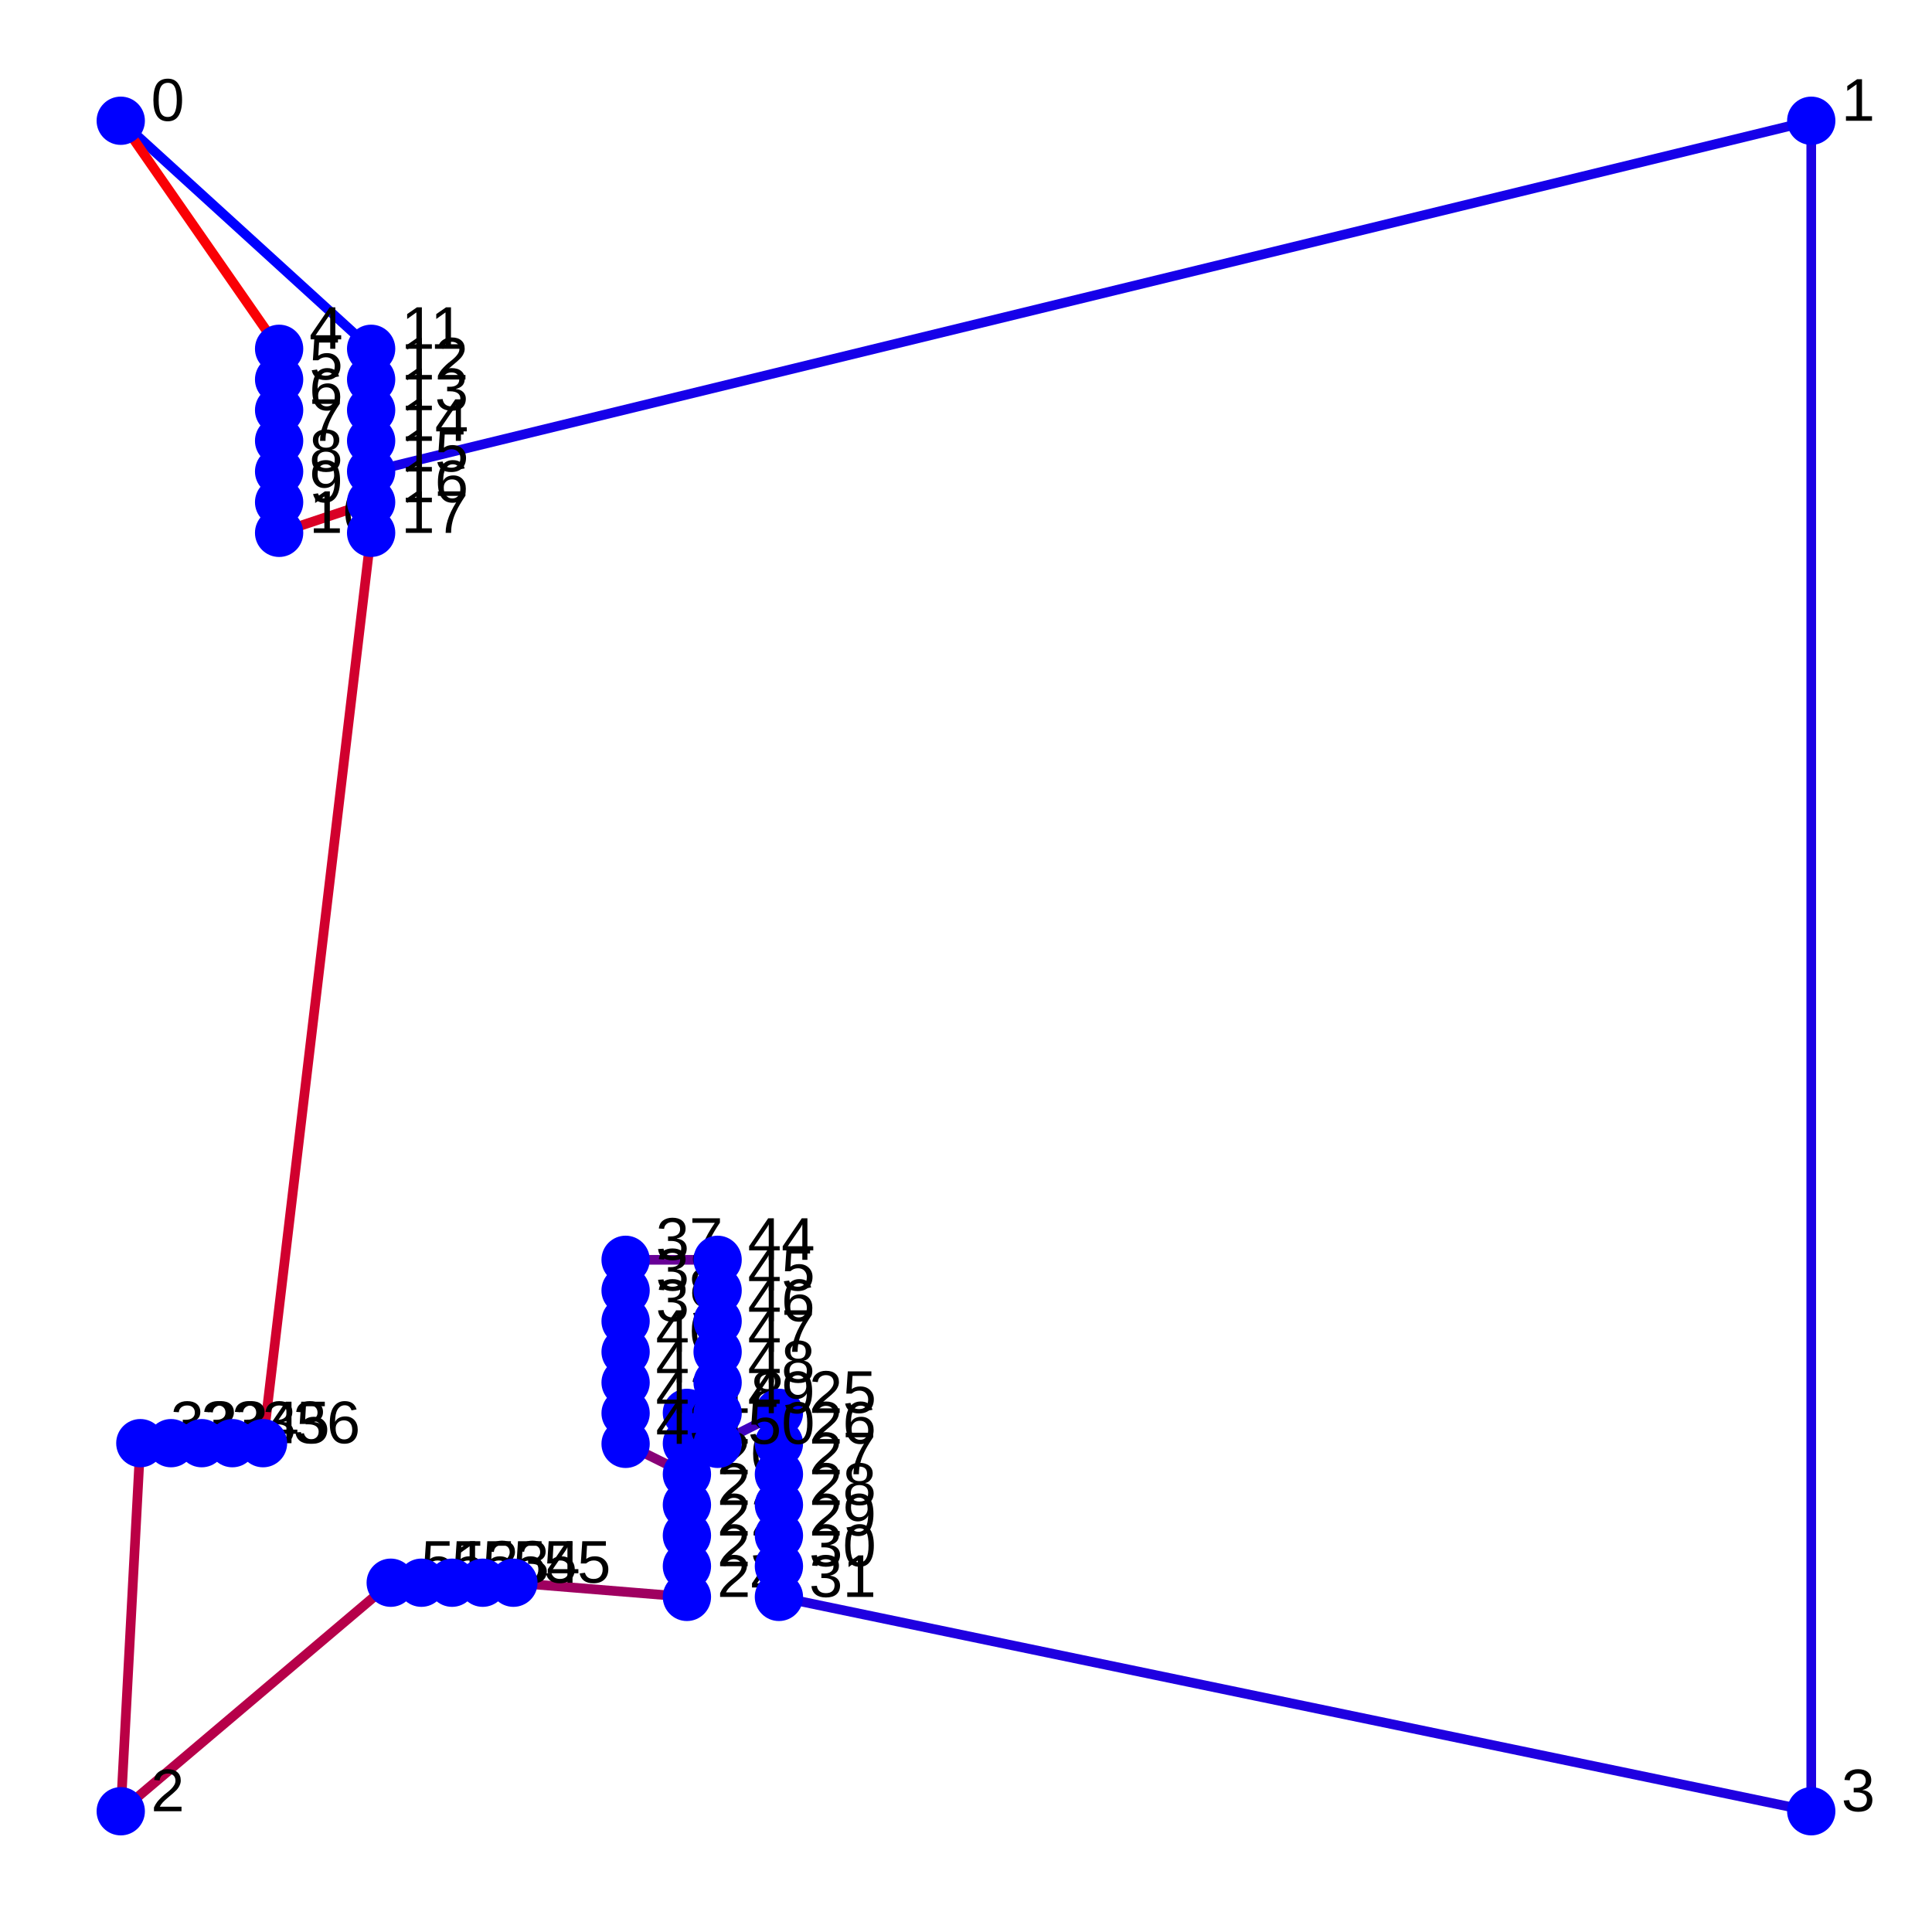
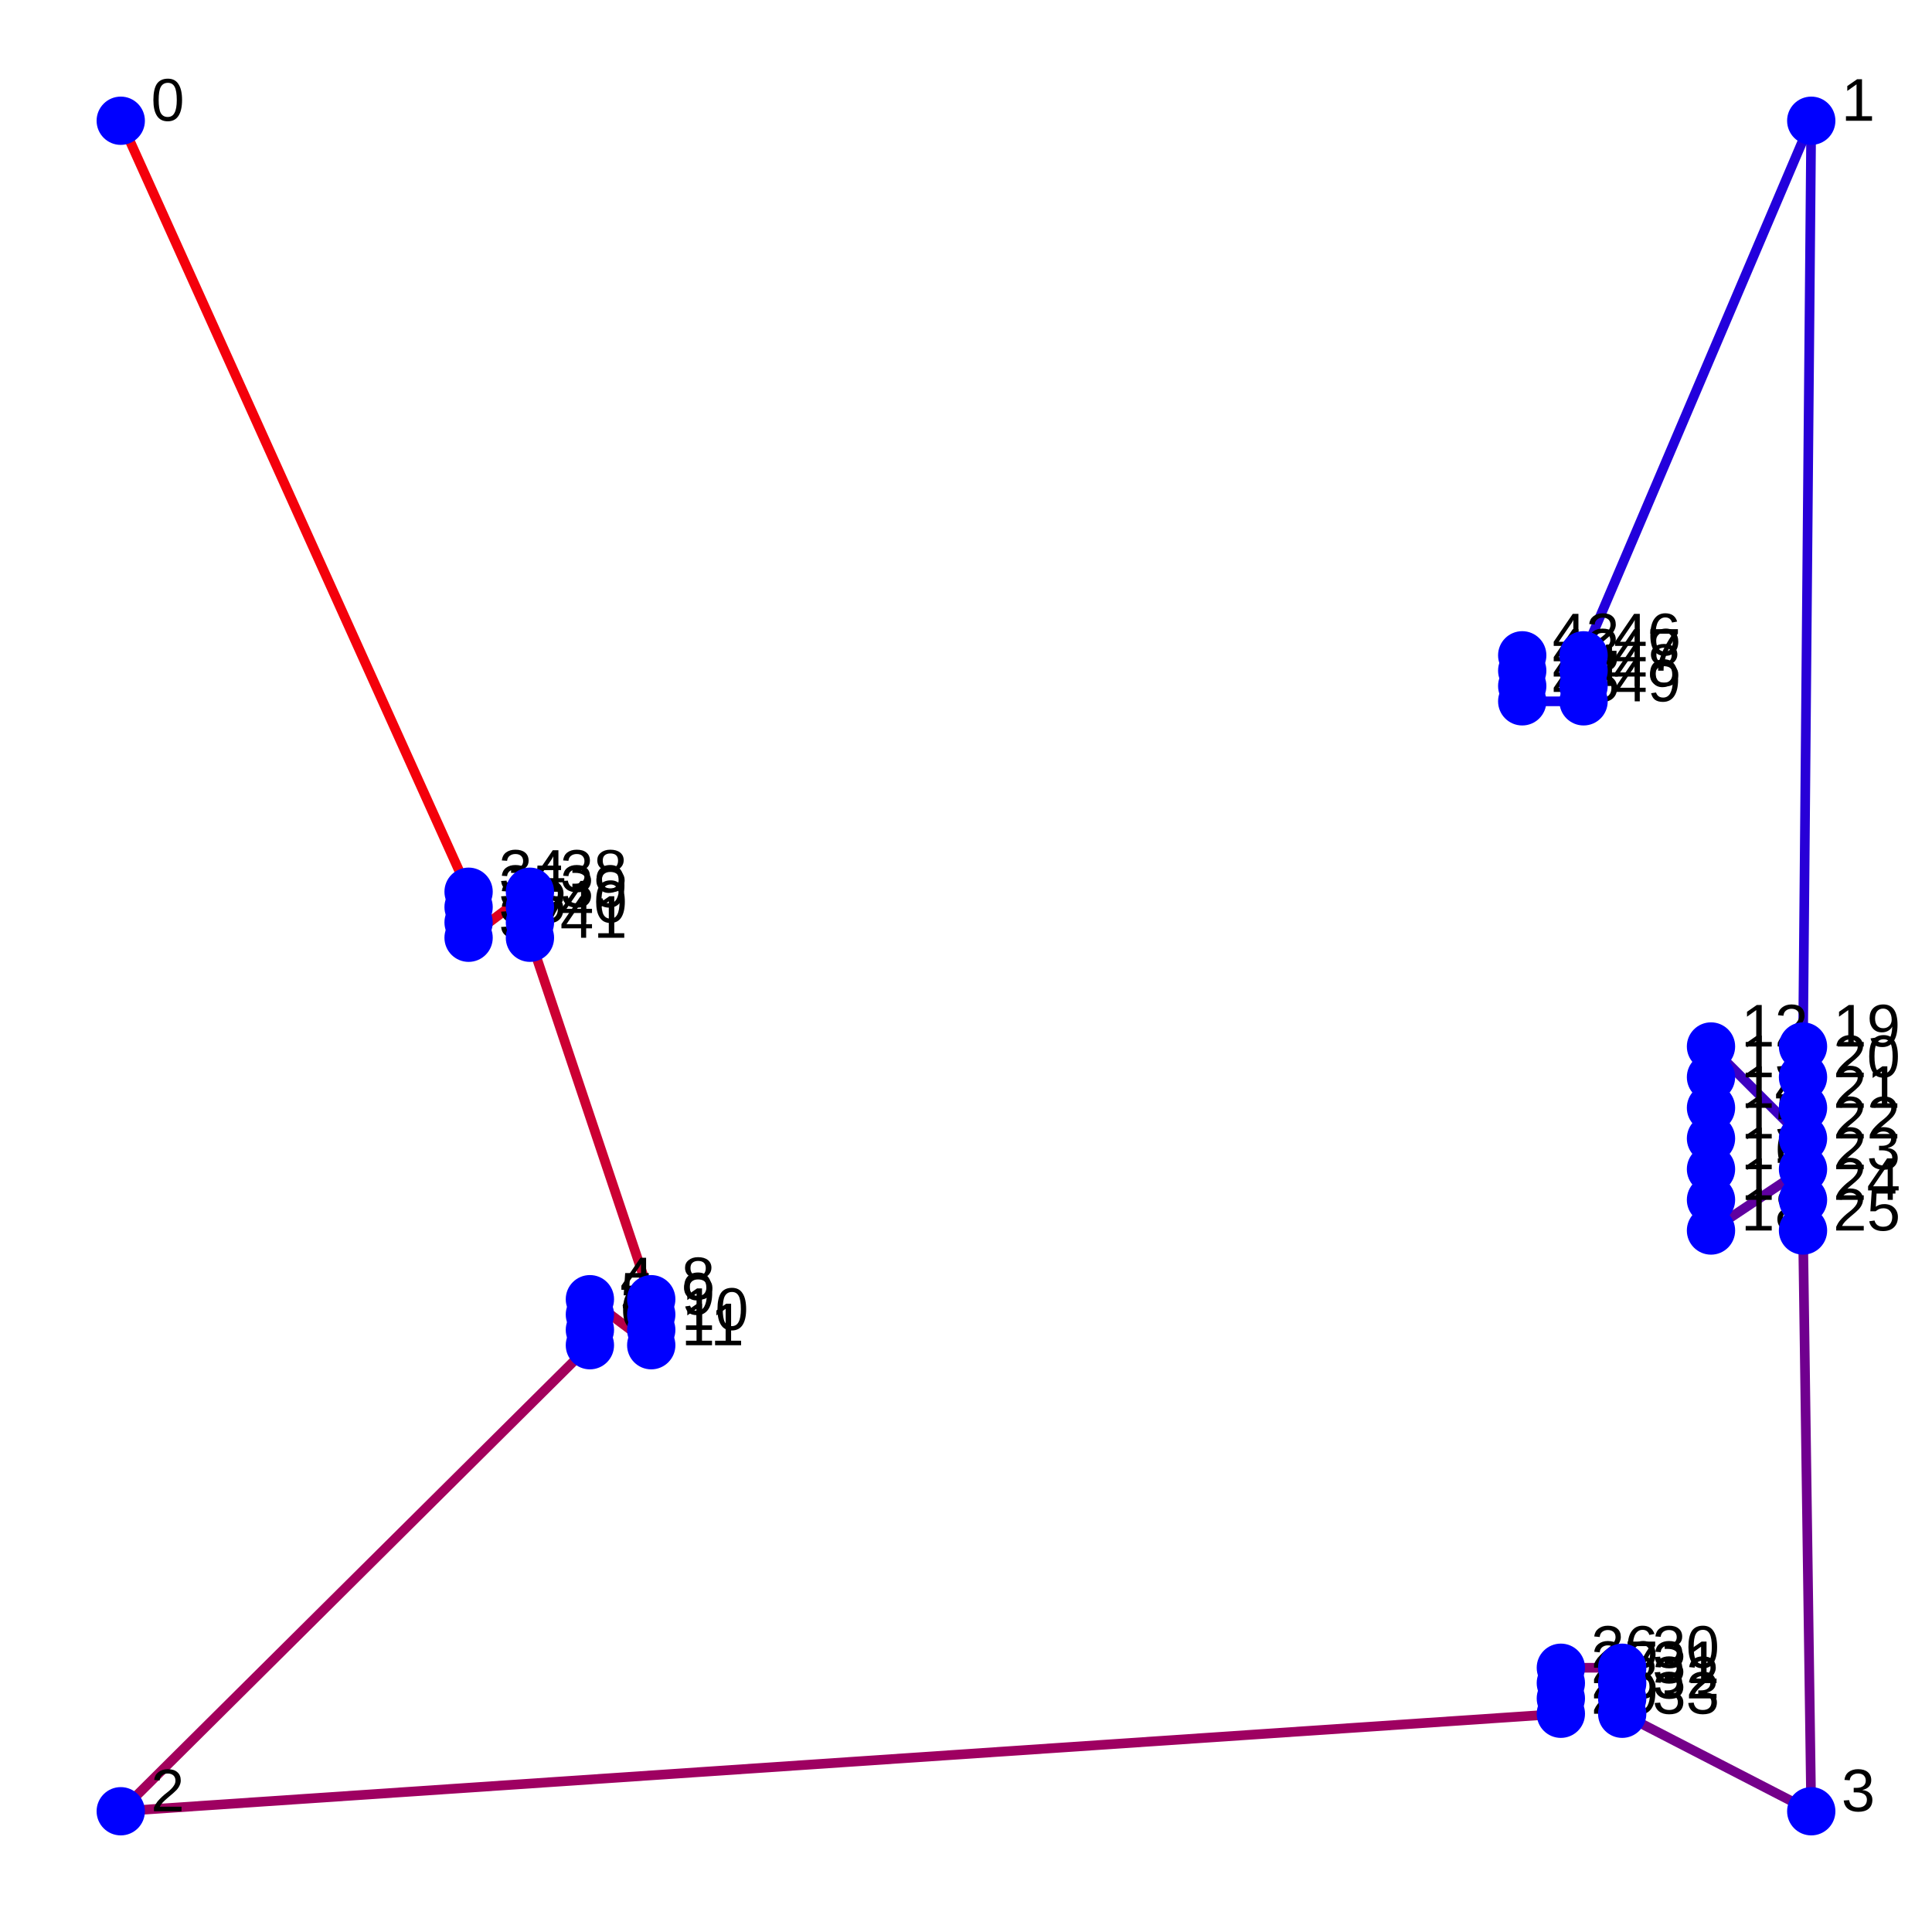
<svg xmlns="http://www.w3.org/2000/svg" viewBox="-5 -5 160 160">
  <rect x="-5" y="-5" width="160" height="160" fill="white" />
  <g>
-     <line x1="5" y1="5" x2="25.735" y2="23.887" stroke="rgb(0,0,255)" stroke-width="0.8" />
-     <line x1="25.735" y1="23.887" x2="25.735" y2="26.427" stroke="rgb(4,0,251)" stroke-width="0.8" />
-     <line x1="25.735" y1="26.427" x2="25.735" y2="28.967" stroke="rgb(9,0,246)" stroke-width="0.8" />
-     <line x1="25.735" y1="28.967" x2="25.735" y2="31.507" stroke="rgb(13,0,242)" stroke-width="0.8" />
-     <line x1="25.735" y1="31.507" x2="25.735" y2="34.047" stroke="rgb(18,0,237)" stroke-width="0.8" />
-     <line x1="25.735" y1="34.047" x2="145" y2="5" stroke="rgb(22,0,233)" stroke-width="0.8" />
-     <line x1="145" y1="5" x2="145" y2="145" stroke="rgb(27,0,228)" stroke-width="0.8" />
-     <line x1="145" y1="145" x2="59.507" y2="127.248" stroke="rgb(31,0,224)" stroke-width="0.8" />
-     <line x1="59.507" y1="127.248" x2="59.507" y2="124.708" stroke="rgb(36,0,219)" stroke-width="0.8" />
-     <line x1="59.507" y1="124.708" x2="59.507" y2="122.168" stroke="rgb(40,0,215)" stroke-width="0.8" />
-     <line x1="59.507" y1="122.168" x2="59.507" y2="119.628" stroke="rgb(45,0,210)" stroke-width="0.8" />
-     <line x1="59.507" y1="119.628" x2="59.507" y2="117.088" stroke="rgb(50,0,205)" stroke-width="0.8" />
-     <line x1="59.507" y1="117.088" x2="59.507" y2="114.548" stroke="rgb(54,0,201)" stroke-width="0.8" />
-     <line x1="59.507" y1="114.548" x2="59.507" y2="112.008" stroke="rgb(59,0,196)" stroke-width="0.8" />
-     <line x1="59.507" y1="112.008" x2="54.43" y2="114.573" stroke="rgb(63,0,192)" stroke-width="0.8" />
-     <line x1="54.43" y1="114.573" x2="51.887" y2="114.548" stroke="rgb(68,0,187)" stroke-width="0.8" />
-     <line x1="51.887" y1="114.548" x2="51.887" y2="112.008" stroke="rgb(72,0,183)" stroke-width="0.8" />
-     <line x1="51.887" y1="112.008" x2="54.43" y2="112.033" stroke="rgb(77,0,178)" stroke-width="0.8" />
-     <line x1="54.43" y1="112.033" x2="54.43" y2="109.493" stroke="rgb(81,0,174)" stroke-width="0.8" />
-     <line x1="54.43" y1="109.493" x2="54.43" y2="106.953" stroke="rgb(86,0,169)" stroke-width="0.8" />
-     <line x1="54.43" y1="106.953" x2="54.43" y2="104.413" stroke="rgb(91,0,164)" stroke-width="0.8" />
-     <line x1="54.43" y1="104.413" x2="54.43" y2="101.873" stroke="rgb(95,0,160)" stroke-width="0.8" />
-     <line x1="54.43" y1="101.873" x2="54.43" y2="99.333" stroke="rgb(100,0,155)" stroke-width="0.8" />
-     <line x1="54.43" y1="99.333" x2="46.81" y2="99.333" stroke="rgb(104,0,151)" stroke-width="0.8" />
-     <line x1="46.81" y1="99.333" x2="46.81" y2="101.873" stroke="rgb(109,0,146)" stroke-width="0.8" />
-     <line x1="46.81" y1="101.873" x2="46.81" y2="104.413" stroke="rgb(113,0,142)" stroke-width="0.8" />
-     <line x1="46.81" y1="104.413" x2="46.81" y2="106.953" stroke="rgb(118,0,137)" stroke-width="0.8" />
-     <line x1="46.81" y1="106.953" x2="46.81" y2="109.493" stroke="rgb(122,0,133)" stroke-width="0.8" />
-     <line x1="46.81" y1="109.493" x2="46.81" y2="112.033" stroke="rgb(127,0,128)" stroke-width="0.8" />
-     <line x1="46.81" y1="112.033" x2="46.81" y2="114.573" stroke="rgb(132,0,123)" stroke-width="0.8" />
-     <line x1="46.81" y1="114.573" x2="51.887" y2="117.088" stroke="rgb(136,0,119)" stroke-width="0.8" />
-     <line x1="51.887" y1="117.088" x2="51.887" y2="119.628" stroke="rgb(141,0,114)" stroke-width="0.8" />
-     <line x1="51.887" y1="119.628" x2="51.887" y2="122.168" stroke="rgb(145,0,110)" stroke-width="0.8" />
-     <line x1="51.887" y1="122.168" x2="51.887" y2="124.708" stroke="rgb(150,0,105)" stroke-width="0.8" />
-     <line x1="51.887" y1="124.708" x2="51.887" y2="127.248" stroke="rgb(154,0,101)" stroke-width="0.8" />
-     <line x1="51.887" y1="127.248" x2="37.518" y2="126.074" stroke="rgb(159,0,96)" stroke-width="0.8" />
-     <line x1="37.518" y1="126.074" x2="34.978" y2="126.074" stroke="rgb(163,0,92)" stroke-width="0.8" />
-     <line x1="34.978" y1="126.074" x2="32.438" y2="126.074" stroke="rgb(168,0,87)" stroke-width="0.8" />
-     <line x1="32.438" y1="126.074" x2="29.898" y2="126.074" stroke="rgb(173,0,82)" stroke-width="0.8" />
-     <line x1="29.898" y1="126.074" x2="27.358" y2="126.074" stroke="rgb(177,0,78)" stroke-width="0.8" />
-     <line x1="27.358" y1="126.074" x2="5" y2="145" stroke="rgb(182,0,73)" stroke-width="0.8" />
-     <line x1="5" y1="145" x2="6.622" y2="114.517" stroke="rgb(186,0,69)" stroke-width="0.8" />
-     <line x1="6.622" y1="114.517" x2="9.162" y2="114.517" stroke="rgb(191,0,64)" stroke-width="0.8" />
-     <line x1="9.162" y1="114.517" x2="11.702" y2="114.517" stroke="rgb(195,0,60)" stroke-width="0.8" />
-     <line x1="11.702" y1="114.517" x2="14.242" y2="114.517" stroke="rgb(200,0,55)" stroke-width="0.8" />
-     <line x1="14.242" y1="114.517" x2="16.782" y2="114.517" stroke="rgb(204,0,51)" stroke-width="0.8" />
-     <line x1="16.782" y1="114.517" x2="25.735" y2="39.127" stroke="rgb(209,0,46)" stroke-width="0.8" />
-     <line x1="25.735" y1="39.127" x2="25.735" y2="36.587" stroke="rgb(214,0,41)" stroke-width="0.8" />
-     <line x1="25.735" y1="36.587" x2="18.115" y2="39.127" stroke="rgb(218,0,37)" stroke-width="0.8" />
-     <line x1="18.115" y1="39.127" x2="18.115" y2="36.587" stroke="rgb(223,0,32)" stroke-width="0.8" />
-     <line x1="18.115" y1="36.587" x2="18.115" y2="34.047" stroke="rgb(227,0,28)" stroke-width="0.8" />
-     <line x1="18.115" y1="34.047" x2="18.115" y2="31.507" stroke="rgb(232,0,23)" stroke-width="0.8" />
-     <line x1="18.115" y1="31.507" x2="18.115" y2="28.967" stroke="rgb(236,0,19)" stroke-width="0.8" />
-     <line x1="18.115" y1="28.967" x2="18.115" y2="26.427" stroke="rgb(241,0,14)" stroke-width="0.8" />
-     <line x1="18.115" y1="26.427" x2="18.115" y2="23.887" stroke="rgb(245,0,10)" stroke-width="0.8" />
-     <line x1="18.115" y1="23.887" x2="5" y2="5" stroke="rgb(250,0,5)" stroke-width="0.8" />
+     <line x1="121.064" y1="50.541" x2="121.064" y2="49.271" stroke="rgb(0,0,255)" stroke-width="0.8" />
+     <line x1="121.064" y1="49.271" x2="121.064" y2="51.811" stroke="rgb(5,0,250)" stroke-width="0.8" />
+     <line x1="121.064" y1="51.811" x2="121.064" y2="53.081" stroke="rgb(10,0,245)" stroke-width="0.8" />
+     <line x1="121.064" y1="53.081" x2="126.144" y2="53.081" stroke="rgb(15,0,240)" stroke-width="0.8" />
+     <line x1="126.144" y1="53.081" x2="126.144" y2="51.811" stroke="rgb(20,0,235)" stroke-width="0.8" />
+     <line x1="126.144" y1="51.811" x2="126.144" y2="50.541" stroke="rgb(25,0,230)" stroke-width="0.8" />
+     <line x1="126.144" y1="50.541" x2="126.144" y2="49.271" stroke="rgb(30,0,225)" stroke-width="0.8" />
+     <line x1="126.144" y1="49.271" x2="145" y2="5" stroke="rgb(35,0,220)" stroke-width="0.8" />
+     <line x1="145" y1="5" x2="144.317" y2="81.666" stroke="rgb(40,0,215)" stroke-width="0.8" />
+     <line x1="144.317" y1="81.666" x2="144.317" y2="84.206" stroke="rgb(45,0,210)" stroke-width="0.8" />
+     <line x1="144.317" y1="84.206" x2="144.317" y2="86.746" stroke="rgb(51,0,204)" stroke-width="0.8" />
+     <line x1="144.317" y1="86.746" x2="144.317" y2="89.286" stroke="rgb(56,0,199)" stroke-width="0.8" />
+     <line x1="144.317" y1="89.286" x2="136.697" y2="81.666" stroke="rgb(61,0,194)" stroke-width="0.8" />
+     <line x1="136.697" y1="81.666" x2="136.697" y2="84.206" stroke="rgb(66,0,189)" stroke-width="0.8" />
+     <line x1="136.697" y1="84.206" x2="136.697" y2="86.746" stroke="rgb(71,0,184)" stroke-width="0.8" />
+     <line x1="136.697" y1="86.746" x2="136.697" y2="89.286" stroke="rgb(76,0,179)" stroke-width="0.8" />
+     <line x1="136.697" y1="89.286" x2="136.697" y2="91.826" stroke="rgb(81,0,174)" stroke-width="0.8" />
+     <line x1="136.697" y1="91.826" x2="136.697" y2="94.366" stroke="rgb(86,0,169)" stroke-width="0.8" />
+     <line x1="136.697" y1="94.366" x2="136.697" y2="96.906" stroke="rgb(91,0,164)" stroke-width="0.8" />
+     <line x1="136.697" y1="96.906" x2="144.317" y2="91.826" stroke="rgb(96,0,159)" stroke-width="0.8" />
+     <line x1="144.317" y1="91.826" x2="144.317" y2="94.366" stroke="rgb(102,0,153)" stroke-width="0.8" />
+     <line x1="144.317" y1="94.366" x2="144.317" y2="96.906" stroke="rgb(107,0,148)" stroke-width="0.8" />
+     <line x1="144.317" y1="96.906" x2="145" y2="145" stroke="rgb(112,0,143)" stroke-width="0.8" />
+     <line x1="145" y1="145" x2="129.343" y2="136.926" stroke="rgb(117,0,138)" stroke-width="0.8" />
+     <line x1="129.343" y1="136.926" x2="129.343" y2="135.656" stroke="rgb(122,0,133)" stroke-width="0.8" />
+     <line x1="129.343" y1="135.656" x2="129.343" y2="134.386" stroke="rgb(127,0,128)" stroke-width="0.8" />
+     <line x1="129.343" y1="134.386" x2="129.343" y2="133.116" stroke="rgb(132,0,123)" stroke-width="0.8" />
+     <line x1="129.343" y1="133.116" x2="124.263" y2="133.116" stroke="rgb(137,0,118)" stroke-width="0.8" />
+     <line x1="124.263" y1="133.116" x2="124.263" y2="134.386" stroke="rgb(142,0,113)" stroke-width="0.8" />
+     <line x1="124.263" y1="134.386" x2="124.263" y2="135.656" stroke="rgb(147,0,108)" stroke-width="0.8" />
+     <line x1="124.263" y1="135.656" x2="124.263" y2="136.926" stroke="rgb(153,0,102)" stroke-width="0.8" />
+     <line x1="124.263" y1="136.926" x2="5" y2="145" stroke="rgb(158,0,97)" stroke-width="0.8" />
+     <line x1="5" y1="145" x2="43.853" y2="106.405" stroke="rgb(163,0,92)" stroke-width="0.8" />
+     <line x1="43.853" y1="106.405" x2="43.853" y2="105.135" stroke="rgb(168,0,87)" stroke-width="0.8" />
+     <line x1="43.853" y1="105.135" x2="43.853" y2="103.865" stroke="rgb(173,0,82)" stroke-width="0.8" />
+     <line x1="43.853" y1="103.865" x2="43.853" y2="102.595" stroke="rgb(178,0,77)" stroke-width="0.8" />
+     <line x1="43.853" y1="102.595" x2="48.933" y2="106.405" stroke="rgb(183,0,72)" stroke-width="0.8" />
+     <line x1="48.933" y1="106.405" x2="48.933" y2="105.135" stroke="rgb(188,0,67)" stroke-width="0.8" />
+     <line x1="48.933" y1="105.135" x2="48.933" y2="103.865" stroke="rgb(193,0,62)" stroke-width="0.8" />
+     <line x1="48.933" y1="103.865" x2="48.933" y2="102.595" stroke="rgb(198,0,57)" stroke-width="0.8" />
+     <line x1="48.933" y1="102.595" x2="38.887" y2="72.66" stroke="rgb(204,0,51)" stroke-width="0.8" />
+     <line x1="38.887" y1="72.66" x2="38.887" y2="71.39" stroke="rgb(209,0,46)" stroke-width="0.8" />
+     <line x1="38.887" y1="71.39" x2="38.887" y2="70.12" stroke="rgb(214,0,41)" stroke-width="0.8" />
+     <line x1="38.887" y1="70.12" x2="38.887" y2="68.85" stroke="rgb(219,0,36)" stroke-width="0.8" />
+     <line x1="38.887" y1="68.85" x2="33.807" y2="72.66" stroke="rgb(224,0,31)" stroke-width="0.8" />
+     <line x1="33.807" y1="72.66" x2="33.807" y2="71.39" stroke="rgb(229,0,26)" stroke-width="0.8" />
+     <line x1="33.807" y1="71.39" x2="33.807" y2="70.12" stroke="rgb(234,0,21)" stroke-width="0.8" />
+     <line x1="33.807" y1="70.12" x2="33.807" y2="68.85" stroke="rgb(239,0,16)" stroke-width="0.8" />
+     <line x1="33.807" y1="68.85" x2="5" y2="5" stroke="rgb(244,0,11)" stroke-width="0.8" />
+     <line x1="5" y1="5" x2="5" y2="5" stroke="rgb(249,0,6)" stroke-width="0.8" />
  </g>
  <g>
    <circle cx="5" cy="5" r="2" fill="blue" />
    <text x="7.5" y="5" font-family="Arial" font-size="5" fill="black">0</text>
    <circle cx="145" cy="5" r="2" fill="blue" />
    <text x="147.5" y="5" font-family="Arial" font-size="5" fill="black">1</text>
    <circle cx="5" cy="145" r="2" fill="blue" />
    <text x="7.5" y="145" font-family="Arial" font-size="5" fill="black">2</text>
    <circle cx="145" cy="145" r="2" fill="blue" />
    <text x="147.5" y="145" font-family="Arial" font-size="5" fill="black">3</text>
-     <circle cx="18.115" cy="23.887" r="2" fill="blue" />
-     <text x="20.615" y="23.887" font-family="Arial" font-size="5" fill="black">4</text>
-     <circle cx="18.115" cy="26.427" r="2" fill="blue" />
-     <text x="20.615" y="26.427" font-family="Arial" font-size="5" fill="black">5</text>
-     <circle cx="18.115" cy="28.967" r="2" fill="blue" />
-     <text x="20.615" y="28.967" font-family="Arial" font-size="5" fill="black">6</text>
-     <circle cx="18.115" cy="31.507" r="2" fill="blue" />
-     <text x="20.615" y="31.507" font-family="Arial" font-size="5" fill="black">7</text>
-     <circle cx="18.115" cy="34.047" r="2" fill="blue" />
-     <text x="20.615" y="34.047" font-family="Arial" font-size="5" fill="black">8</text>
-     <circle cx="18.115" cy="36.587" r="2" fill="blue" />
-     <text x="20.615" y="36.587" font-family="Arial" font-size="5" fill="black">9</text>
-     <circle cx="18.115" cy="39.127" r="2" fill="blue" />
-     <text x="20.615" y="39.127" font-family="Arial" font-size="5" fill="black">10</text>
-     <circle cx="25.735" cy="23.887" r="2" fill="blue" />
-     <text x="28.235" y="23.887" font-family="Arial" font-size="5" fill="black">11</text>
-     <circle cx="25.735" cy="26.427" r="2" fill="blue" />
-     <text x="28.235" y="26.427" font-family="Arial" font-size="5" fill="black">12</text>
-     <circle cx="25.735" cy="28.967" r="2" fill="blue" />
-     <text x="28.235" y="28.967" font-family="Arial" font-size="5" fill="black">13</text>
-     <circle cx="25.735" cy="31.507" r="2" fill="blue" />
-     <text x="28.235" y="31.507" font-family="Arial" font-size="5" fill="black">14</text>
-     <circle cx="25.735" cy="34.047" r="2" fill="blue" />
-     <text x="28.235" y="34.047" font-family="Arial" font-size="5" fill="black">15</text>
-     <circle cx="25.735" cy="36.587" r="2" fill="blue" />
-     <text x="28.235" y="36.587" font-family="Arial" font-size="5" fill="black">16</text>
-     <circle cx="25.735" cy="39.127" r="2" fill="blue" />
-     <text x="28.235" y="39.127" font-family="Arial" font-size="5" fill="black">17</text>
-     <circle cx="51.887" cy="112.008" r="2" fill="blue" />
-     <text x="54.387" y="112.008" font-family="Arial" font-size="5" fill="black">18</text>
-     <circle cx="51.887" cy="114.548" r="2" fill="blue" />
-     <text x="54.387" y="114.548" font-family="Arial" font-size="5" fill="black">19</text>
-     <circle cx="51.887" cy="117.088" r="2" fill="blue" />
-     <text x="54.387" y="117.088" font-family="Arial" font-size="5" fill="black">20</text>
-     <circle cx="51.887" cy="119.628" r="2" fill="blue" />
-     <text x="54.387" y="119.628" font-family="Arial" font-size="5" fill="black">21</text>
-     <circle cx="51.887" cy="122.168" r="2" fill="blue" />
-     <text x="54.387" y="122.168" font-family="Arial" font-size="5" fill="black">22</text>
-     <circle cx="51.887" cy="124.708" r="2" fill="blue" />
-     <text x="54.387" y="124.708" font-family="Arial" font-size="5" fill="black">23</text>
-     <circle cx="51.887" cy="127.248" r="2" fill="blue" />
-     <text x="54.387" y="127.248" font-family="Arial" font-size="5" fill="black">24</text>
-     <circle cx="59.507" cy="112.008" r="2" fill="blue" />
-     <text x="62.007" y="112.008" font-family="Arial" font-size="5" fill="black">25</text>
-     <circle cx="59.507" cy="114.548" r="2" fill="blue" />
-     <text x="62.007" y="114.548" font-family="Arial" font-size="5" fill="black">26</text>
-     <circle cx="59.507" cy="117.088" r="2" fill="blue" />
-     <text x="62.007" y="117.088" font-family="Arial" font-size="5" fill="black">27</text>
-     <circle cx="59.507" cy="119.628" r="2" fill="blue" />
-     <text x="62.007" y="119.628" font-family="Arial" font-size="5" fill="black">28</text>
-     <circle cx="59.507" cy="122.168" r="2" fill="blue" />
-     <text x="62.007" y="122.168" font-family="Arial" font-size="5" fill="black">29</text>
-     <circle cx="59.507" cy="124.708" r="2" fill="blue" />
-     <text x="62.007" y="124.708" font-family="Arial" font-size="5" fill="black">30</text>
-     <circle cx="59.507" cy="127.248" r="2" fill="blue" />
-     <text x="62.007" y="127.248" font-family="Arial" font-size="5" fill="black">31</text>
-     <circle cx="6.622" cy="114.517" r="2" fill="blue" />
-     <text x="9.122" y="114.517" font-family="Arial" font-size="5" fill="black">32</text>
-     <circle cx="9.162" cy="114.517" r="2" fill="blue" />
-     <text x="11.662" y="114.517" font-family="Arial" font-size="5" fill="black">33</text>
-     <circle cx="11.702" cy="114.517" r="2" fill="blue" />
-     <text x="14.202" y="114.517" font-family="Arial" font-size="5" fill="black">34</text>
-     <circle cx="14.242" cy="114.517" r="2" fill="blue" />
-     <text x="16.742" y="114.517" font-family="Arial" font-size="5" fill="black">35</text>
-     <circle cx="16.782" cy="114.517" r="2" fill="blue" />
-     <text x="19.282" y="114.517" font-family="Arial" font-size="5" fill="black">36</text>
-     <circle cx="46.81" cy="99.333" r="2" fill="blue" />
-     <text x="49.31" y="99.333" font-family="Arial" font-size="5" fill="black">37</text>
-     <circle cx="46.81" cy="101.873" r="2" fill="blue" />
-     <text x="49.31" y="101.873" font-family="Arial" font-size="5" fill="black">38</text>
-     <circle cx="46.81" cy="104.413" r="2" fill="blue" />
-     <text x="49.31" y="104.413" font-family="Arial" font-size="5" fill="black">39</text>
-     <circle cx="46.81" cy="106.953" r="2" fill="blue" />
-     <text x="49.31" y="106.953" font-family="Arial" font-size="5" fill="black">40</text>
-     <circle cx="46.81" cy="109.493" r="2" fill="blue" />
-     <text x="49.31" y="109.493" font-family="Arial" font-size="5" fill="black">41</text>
-     <circle cx="46.81" cy="112.033" r="2" fill="blue" />
-     <text x="49.31" y="112.033" font-family="Arial" font-size="5" fill="black">42</text>
-     <circle cx="46.81" cy="114.573" r="2" fill="blue" />
-     <text x="49.31" y="114.573" font-family="Arial" font-size="5" fill="black">43</text>
-     <circle cx="54.43" cy="99.333" r="2" fill="blue" />
-     <text x="56.93" y="99.333" font-family="Arial" font-size="5" fill="black">44</text>
-     <circle cx="54.43" cy="101.873" r="2" fill="blue" />
-     <text x="56.93" y="101.873" font-family="Arial" font-size="5" fill="black">45</text>
-     <circle cx="54.43" cy="104.413" r="2" fill="blue" />
-     <text x="56.93" y="104.413" font-family="Arial" font-size="5" fill="black">46</text>
-     <circle cx="54.43" cy="106.953" r="2" fill="blue" />
-     <text x="56.93" y="106.953" font-family="Arial" font-size="5" fill="black">47</text>
-     <circle cx="54.43" cy="109.493" r="2" fill="blue" />
-     <text x="56.93" y="109.493" font-family="Arial" font-size="5" fill="black">48</text>
-     <circle cx="54.43" cy="112.033" r="2" fill="blue" />
-     <text x="56.93" y="112.033" font-family="Arial" font-size="5" fill="black">49</text>
-     <circle cx="54.43" cy="114.573" r="2" fill="blue" />
-     <text x="56.93" y="114.573" font-family="Arial" font-size="5" fill="black">50</text>
-     <circle cx="27.358" cy="126.074" r="2" fill="blue" />
-     <text x="29.858" y="126.074" font-family="Arial" font-size="5" fill="black">51</text>
-     <circle cx="29.898" cy="126.074" r="2" fill="blue" />
-     <text x="32.398" y="126.074" font-family="Arial" font-size="5" fill="black">52</text>
-     <circle cx="32.438" cy="126.074" r="2" fill="blue" />
-     <text x="34.938" y="126.074" font-family="Arial" font-size="5" fill="black">53</text>
-     <circle cx="34.978" cy="126.074" r="2" fill="blue" />
-     <text x="37.478" y="126.074" font-family="Arial" font-size="5" fill="black">54</text>
-     <circle cx="37.518" cy="126.074" r="2" fill="blue" />
-     <text x="40.018" y="126.074" font-family="Arial" font-size="5" fill="black">55</text>
+     <circle cx="43.853" cy="102.595" r="2" fill="blue" />
+     <text x="46.353" y="102.595" font-family="Arial" font-size="5" fill="black">4</text>
+     <circle cx="43.853" cy="103.865" r="2" fill="blue" />
+     <text x="46.353" y="103.865" font-family="Arial" font-size="5" fill="black">5</text>
+     <circle cx="43.853" cy="105.135" r="2" fill="blue" />
+     <text x="46.353" y="105.135" font-family="Arial" font-size="5" fill="black">6</text>
+     <circle cx="43.853" cy="106.405" r="2" fill="blue" />
+     <text x="46.353" y="106.405" font-family="Arial" font-size="5" fill="black">7</text>
+     <circle cx="48.933" cy="102.595" r="2" fill="blue" />
+     <text x="51.433" y="102.595" font-family="Arial" font-size="5" fill="black">8</text>
+     <circle cx="48.933" cy="103.865" r="2" fill="blue" />
+     <text x="51.433" y="103.865" font-family="Arial" font-size="5" fill="black">9</text>
+     <circle cx="48.933" cy="105.135" r="2" fill="blue" />
+     <text x="51.433" y="105.135" font-family="Arial" font-size="5" fill="black">10</text>
+     <circle cx="48.933" cy="106.405" r="2" fill="blue" />
+     <text x="51.433" y="106.405" font-family="Arial" font-size="5" fill="black">11</text>
+     <circle cx="136.697" cy="81.666" r="2" fill="blue" />
+     <text x="139.197" y="81.666" font-family="Arial" font-size="5" fill="black">12</text>
+     <circle cx="136.697" cy="84.206" r="2" fill="blue" />
+     <text x="139.197" y="84.206" font-family="Arial" font-size="5" fill="black">13</text>
+     <circle cx="136.697" cy="86.746" r="2" fill="blue" />
+     <text x="139.197" y="86.746" font-family="Arial" font-size="5" fill="black">14</text>
+     <circle cx="136.697" cy="89.286" r="2" fill="blue" />
+     <text x="139.197" y="89.286" font-family="Arial" font-size="5" fill="black">15</text>
+     <circle cx="136.697" cy="91.826" r="2" fill="blue" />
+     <text x="139.197" y="91.826" font-family="Arial" font-size="5" fill="black">16</text>
+     <circle cx="136.697" cy="94.366" r="2" fill="blue" />
+     <text x="139.197" y="94.366" font-family="Arial" font-size="5" fill="black">17</text>
+     <circle cx="136.697" cy="96.906" r="2" fill="blue" />
+     <text x="139.197" y="96.906" font-family="Arial" font-size="5" fill="black">18</text>
+     <circle cx="144.317" cy="81.666" r="2" fill="blue" />
+     <text x="146.817" y="81.666" font-family="Arial" font-size="5" fill="black">19</text>
+     <circle cx="144.317" cy="84.206" r="2" fill="blue" />
+     <text x="146.817" y="84.206" font-family="Arial" font-size="5" fill="black">20</text>
+     <circle cx="144.317" cy="86.746" r="2" fill="blue" />
+     <text x="146.817" y="86.746" font-family="Arial" font-size="5" fill="black">21</text>
+     <circle cx="144.317" cy="89.286" r="2" fill="blue" />
+     <text x="146.817" y="89.286" font-family="Arial" font-size="5" fill="black">22</text>
+     <circle cx="144.317" cy="91.826" r="2" fill="blue" />
+     <text x="146.817" y="91.826" font-family="Arial" font-size="5" fill="black">23</text>
+     <circle cx="144.317" cy="94.366" r="2" fill="blue" />
+     <text x="146.817" y="94.366" font-family="Arial" font-size="5" fill="black">24</text>
+     <circle cx="144.317" cy="96.906" r="2" fill="blue" />
+     <text x="146.817" y="96.906" font-family="Arial" font-size="5" fill="black">25</text>
+     <circle cx="124.263" cy="133.116" r="2" fill="blue" />
+     <text x="126.763" y="133.116" font-family="Arial" font-size="5" fill="black">26</text>
+     <circle cx="124.263" cy="134.386" r="2" fill="blue" />
+     <text x="126.763" y="134.386" font-family="Arial" font-size="5" fill="black">27</text>
+     <circle cx="124.263" cy="135.656" r="2" fill="blue" />
+     <text x="126.763" y="135.656" font-family="Arial" font-size="5" fill="black">28</text>
+     <circle cx="124.263" cy="136.926" r="2" fill="blue" />
+     <text x="126.763" y="136.926" font-family="Arial" font-size="5" fill="black">29</text>
+     <circle cx="129.343" cy="133.116" r="2" fill="blue" />
+     <text x="131.843" y="133.116" font-family="Arial" font-size="5" fill="black">30</text>
+     <circle cx="129.343" cy="134.386" r="2" fill="blue" />
+     <text x="131.843" y="134.386" font-family="Arial" font-size="5" fill="black">31</text>
+     <circle cx="129.343" cy="135.656" r="2" fill="blue" />
+     <text x="131.843" y="135.656" font-family="Arial" font-size="5" fill="black">32</text>
+     <circle cx="129.343" cy="136.926" r="2" fill="blue" />
+     <text x="131.843" y="136.926" font-family="Arial" font-size="5" fill="black">33</text>
+     <circle cx="33.807" cy="68.85" r="2" fill="blue" />
+     <text x="36.307" y="68.85" font-family="Arial" font-size="5" fill="black">34</text>
+     <circle cx="33.807" cy="70.12" r="2" fill="blue" />
+     <text x="36.307" y="70.12" font-family="Arial" font-size="5" fill="black">35</text>
+     <circle cx="33.807" cy="71.39" r="2" fill="blue" />
+     <text x="36.307" y="71.39" font-family="Arial" font-size="5" fill="black">36</text>
+     <circle cx="33.807" cy="72.66" r="2" fill="blue" />
+     <text x="36.307" y="72.66" font-family="Arial" font-size="5" fill="black">37</text>
+     <circle cx="38.887" cy="68.85" r="2" fill="blue" />
+     <text x="41.387" y="68.85" font-family="Arial" font-size="5" fill="black">38</text>
+     <circle cx="38.887" cy="70.12" r="2" fill="blue" />
+     <text x="41.387" y="70.12" font-family="Arial" font-size="5" fill="black">39</text>
+     <circle cx="38.887" cy="71.39" r="2" fill="blue" />
+     <text x="41.387" y="71.39" font-family="Arial" font-size="5" fill="black">40</text>
+     <circle cx="38.887" cy="72.66" r="2" fill="blue" />
+     <text x="41.387" y="72.66" font-family="Arial" font-size="5" fill="black">41</text>
+     <circle cx="121.064" cy="49.271" r="2" fill="blue" />
+     <text x="123.564" y="49.271" font-family="Arial" font-size="5" fill="black">42</text>
+     <circle cx="121.064" cy="50.541" r="2" fill="blue" />
+     <text x="123.564" y="50.541" font-family="Arial" font-size="5" fill="black">43</text>
+     <circle cx="121.064" cy="51.811" r="2" fill="blue" />
+     <text x="123.564" y="51.811" font-family="Arial" font-size="5" fill="black">44</text>
+     <circle cx="121.064" cy="53.081" r="2" fill="blue" />
+     <text x="123.564" y="53.081" font-family="Arial" font-size="5" fill="black">45</text>
+     <circle cx="126.144" cy="49.271" r="2" fill="blue" />
+     <text x="128.644" y="49.271" font-family="Arial" font-size="5" fill="black">46</text>
+     <circle cx="126.144" cy="50.541" r="2" fill="blue" />
+     <text x="128.644" y="50.541" font-family="Arial" font-size="5" fill="black">47</text>
+     <circle cx="126.144" cy="51.811" r="2" fill="blue" />
+     <text x="128.644" y="51.811" font-family="Arial" font-size="5" fill="black">48</text>
+     <circle cx="126.144" cy="53.081" r="2" fill="blue" />
+     <text x="128.644" y="53.081" font-family="Arial" font-size="5" fill="black">49</text>
  </g>
</svg>
